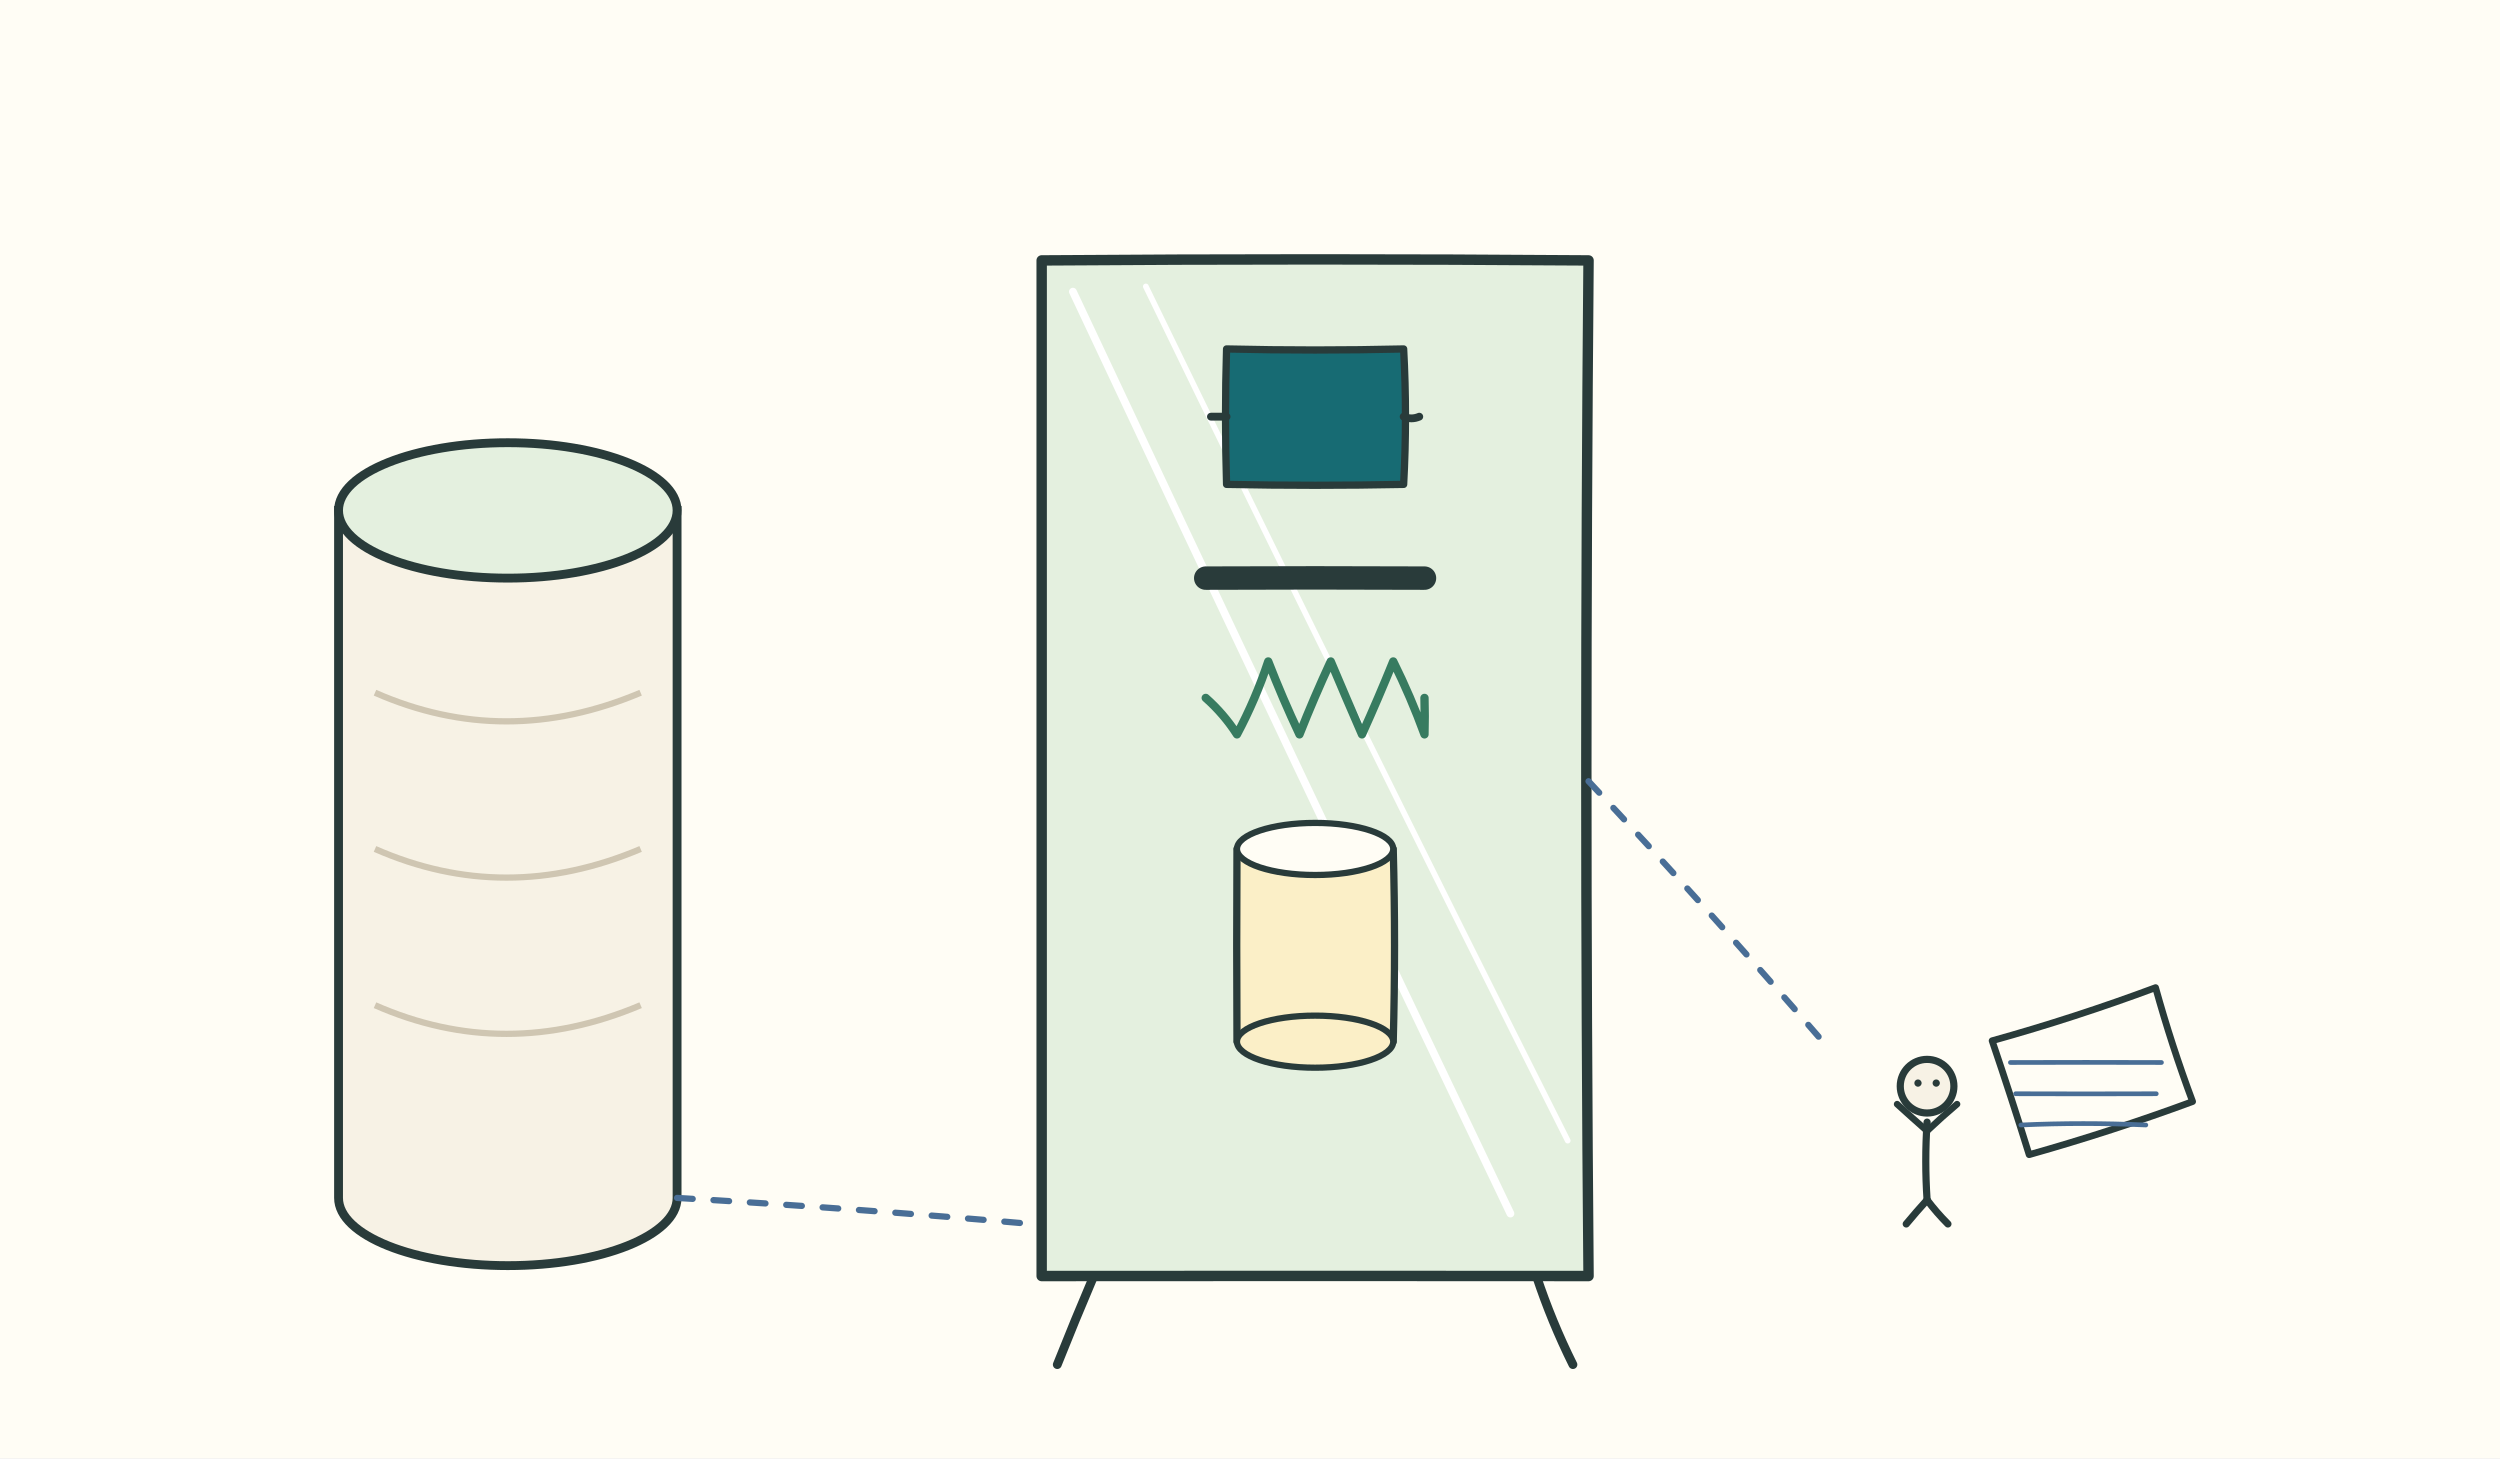
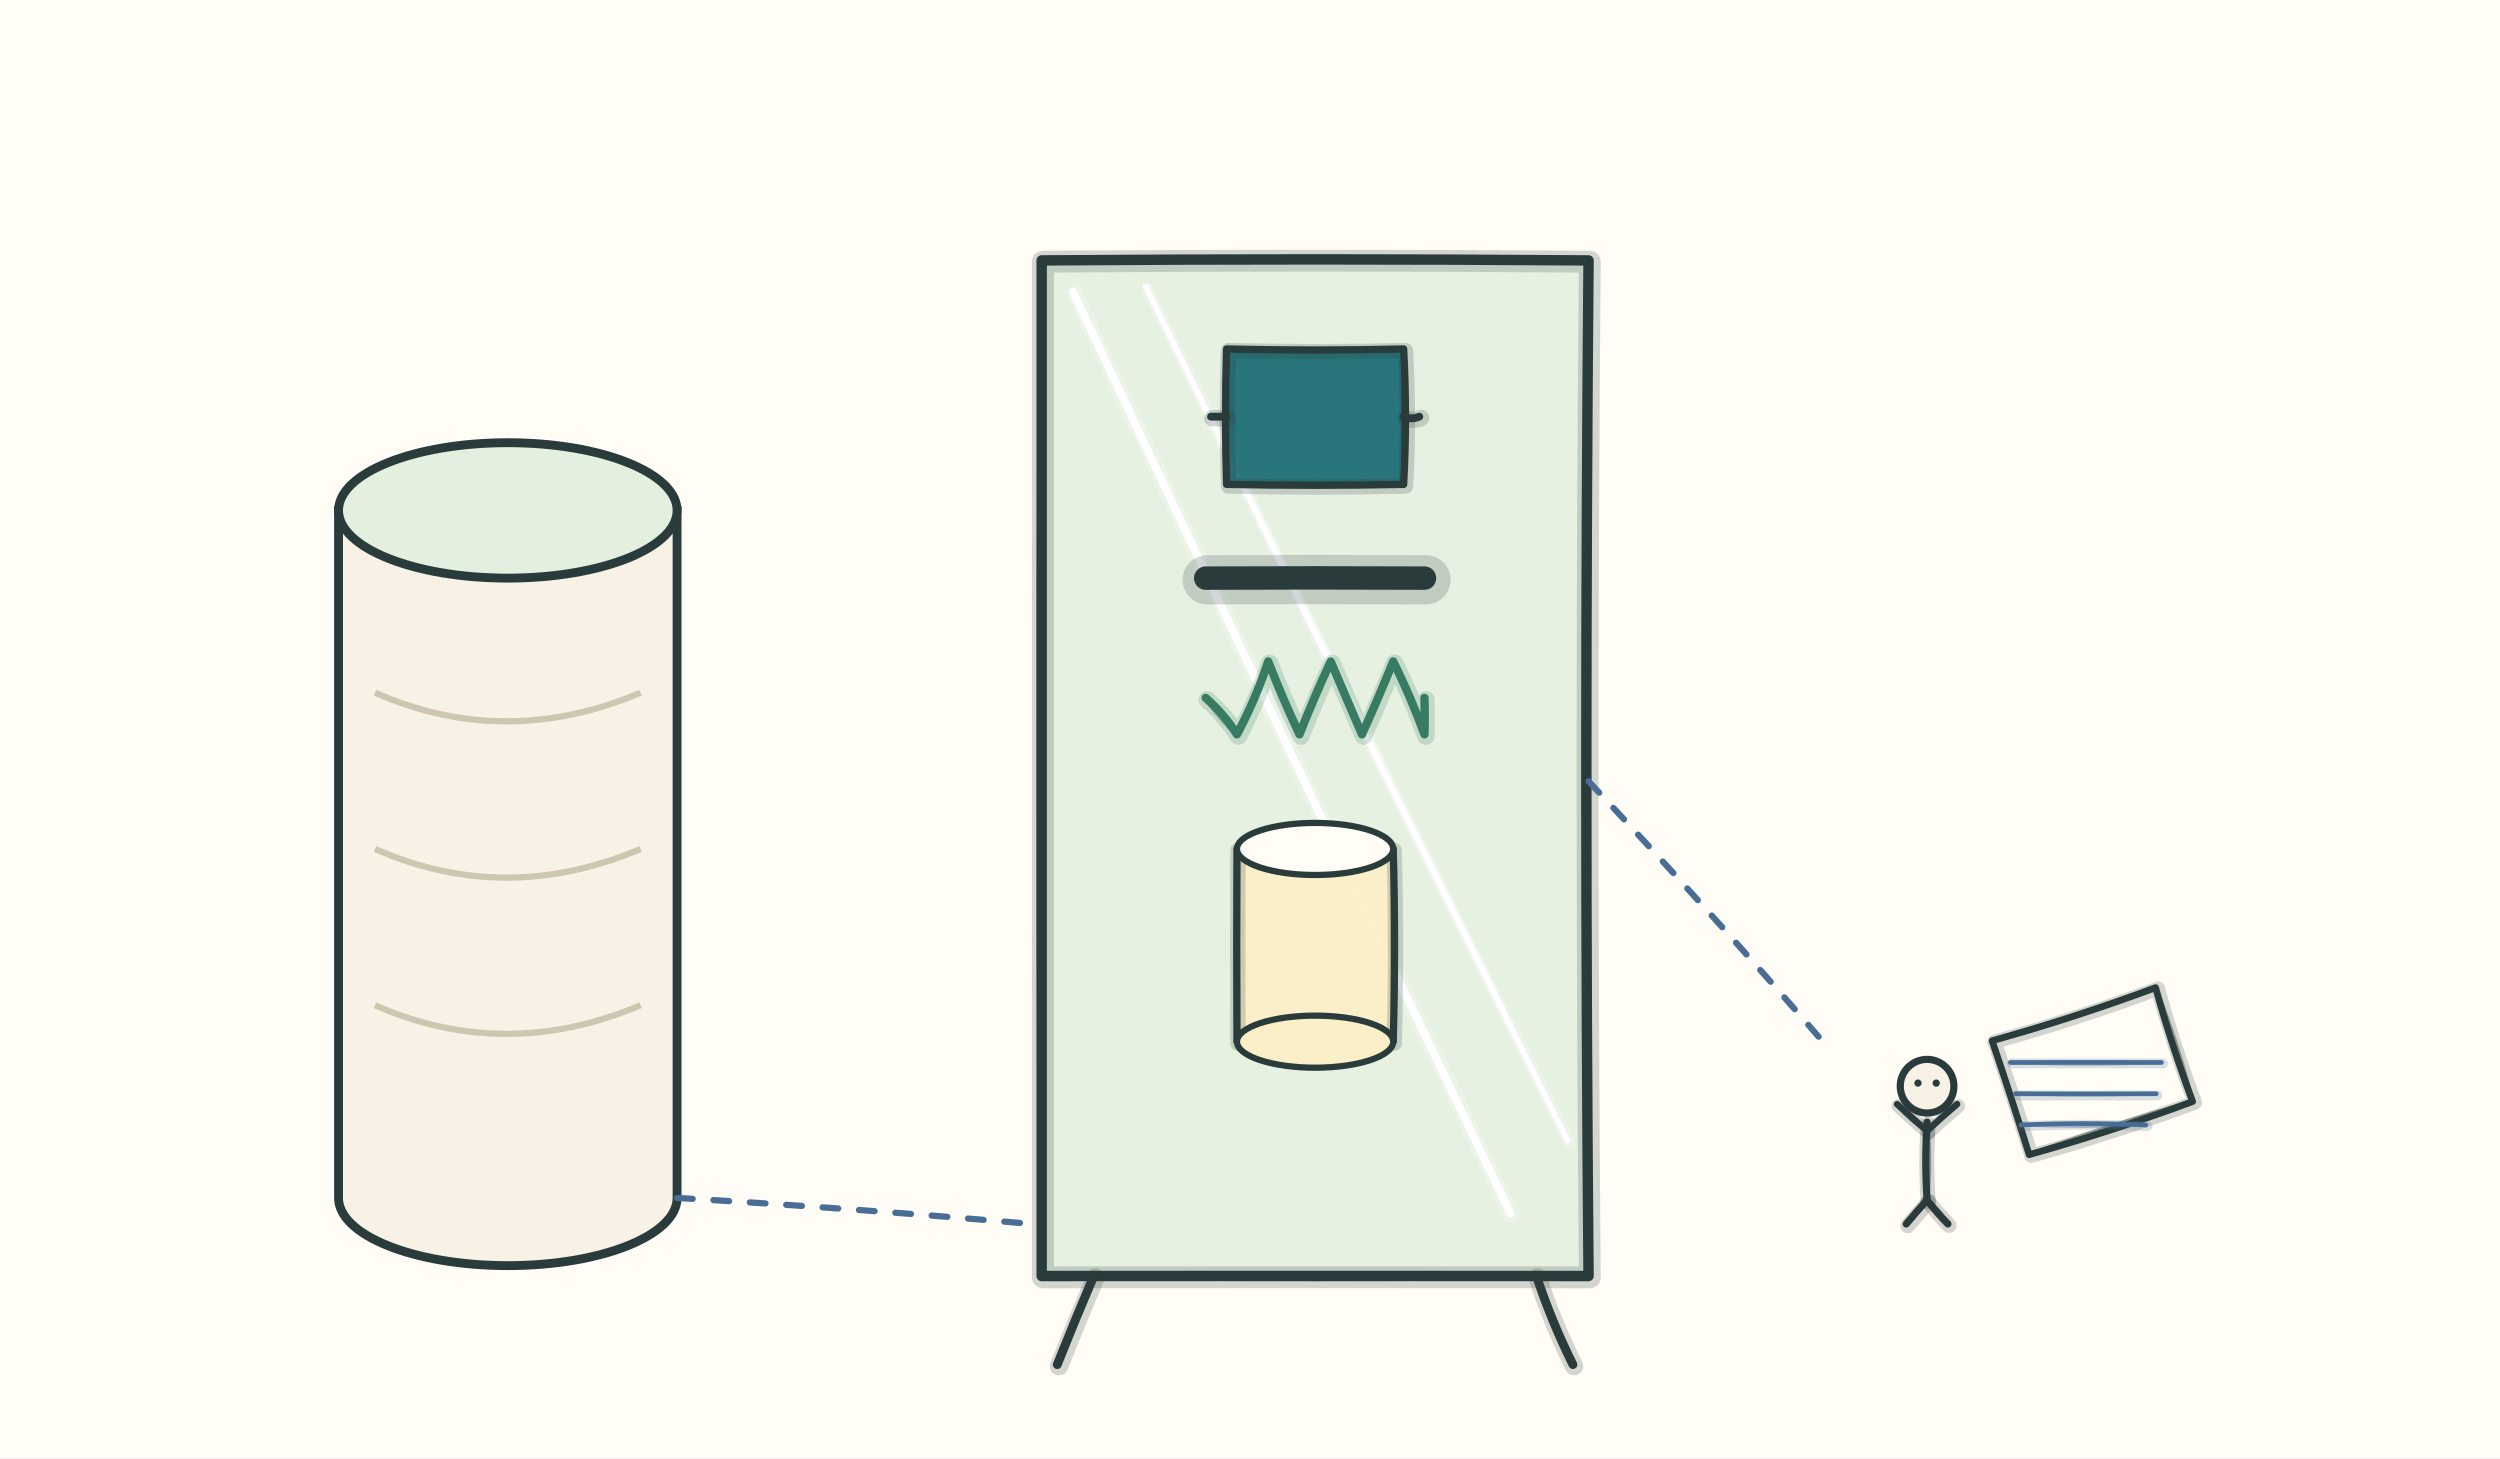
<svg xmlns="http://www.w3.org/2000/svg" viewBox="0 0 960 560" role="img" aria-labelledby="title desc">
  <defs>
    <pattern id="hatch-ink" width="7.0" height="7.0" patternUnits="userSpaceOnUse" patternTransform="rotate(45)">
      <line x1="0" y1="0" x2="0" y2="7.0" stroke="#293b3a" stroke-width="1.1" />
    </pattern>
    <pattern id="hatch-blue" width="7.0" height="7.0" patternUnits="userSpaceOnUse" patternTransform="rotate(45)">
      <line x1="0" y1="0" x2="0" y2="7.0" stroke="#496e96" stroke-width="1.1" />
    </pattern>
    <pattern id="hatch-red" width="8" height="8" patternUnits="userSpaceOnUse" patternTransform="rotate(45)">
      <line x1="0" y1="0" x2="0" y2="8" stroke="#b84745" stroke-width="1.1" />
    </pattern>
  </defs>
  <rect x="0" y="0" width="960" height="560" fill="#fffdf5" />
  <path d="M 130 196 L 130 460 A 65 26 0 0 0 260 460 L 260 196 Z" fill="#f7f2e5" stroke="#293b3a" stroke-width="3.4" />
  <ellipse cx="195.0" cy="196" rx="65" ry="26" fill="#e4f0df" stroke="#293b3a" stroke-width="3.4" />
  <path d="M 144 266 q 50 22 102 0" fill="none" stroke="#cfc6b2" stroke-width="2.4" />
  <path d="M 144 326 q 50 22 102 0" fill="none" stroke="#cfc6b2" stroke-width="2.4" />
  <path d="M 144 386 q 50 22 102 0" fill="none" stroke="#cfc6b2" stroke-width="2.4" />
-   <path d="M 400.0 100.0 Q 505.0 99.2 610.0 100.0 Q 608.3 295.0 610.0 490.0 Q 505.0 489.9 400.0 490.0 Q 400.0 295.0 400.0 100.0" fill="#e4f0df" stroke="#293b3a" stroke-width="4" stroke-linecap="round" stroke-linejoin="round" />
+   <path d="M 400.0 100.0 Q 505.0 99.2 610.0 100.0 Q 608.3 295.0 610.0 490.0 Q 505.0 489.9 400.0 490.0 Q 400.0 295.0 400.0 100.0" fill="#e4f0df" opacity="0.45" transform="translate(-0.05 0.16)" />
+   <path d="M 400.0 100.0 Q 505.0 99.2 610.0 100.0 Q 608.3 295.0 610.0 490.0 Q 505.0 489.9 400.0 490.0 Q 400.0 295.0 400.0 100.0" fill="#e4f0df" opacity="0.85" />
+   <path d="M 400.0 100.0 Q 505.0 99.2 610.0 100.0 Q 608.3 295.0 610.0 490.0 Q 505.0 489.9 400.0 490.0 Q 400.0 295.0 400.0 100.0" fill="none" stroke="#293b3a" stroke-width="8.4" stroke-opacity="0.2" stroke-linecap="round" stroke-linejoin="round" transform="translate(0.48 0.49)" />
+   <path d="M 400.0 100.0 Q 505.0 98.2 610.0 100.0 Q 609.3 295.0 610.0 490.0 Q 505.0 491.6 400.0 490.0 Q 398.3 295.0 400.0 100.0" fill="none" stroke="#293b3a" stroke-width="2.5" stroke-opacity="0.42" stroke-linecap="round" stroke-linejoin="round" />
+   <path d="M 400.0 100.0 Q 505.0 99.2 610.0 100.0 Q 608.3 295.0 610.0 490.0 Q 505.0 489.9 400.0 490.0 Q 400.0 295.0 400.0 100.0" fill="none" stroke="#293b3a" stroke-width="4" stroke-linecap="round" stroke-linejoin="round" />
+   <path d="M 412.0 112.0 Q 495.3 289.3 580.0 466.0" fill="none" stroke="#ffffff" stroke-width="6.3" stroke-opacity="0.2" stroke-linecap="round" stroke-linejoin="round" transform="translate(0.41 0.66)" />
+   <path d="M 412.0 112.0 Q 495.5 289.2 580.0 466.0" fill="none" stroke="#ffffff" stroke-width="1.9" stroke-opacity="0.42" stroke-linecap="round" stroke-linejoin="round" />
  <path d="M 412.0 112.0 Q 495.3 289.3 580.0 466.0" fill="none" stroke="#ffffff" stroke-width="3" stroke-linecap="round" stroke-linejoin="round" />
+   <path d="M 440.0 110.0 Q 519.8 274.6 602.0 438.0" fill="none" stroke="#ffffff" stroke-width="4.6" stroke-opacity="0.2" stroke-linecap="round" stroke-linejoin="round" transform="translate(0.52 0.71)" />
+   <path d="M 440.0 110.0 Q 522.3 273.4 602.0 438.0" fill="none" stroke="#ffffff" stroke-width="1.4" stroke-opacity="0.42" stroke-linecap="round" stroke-linejoin="round" />
  <path d="M 440.0 110.0 Q 519.8 274.6 602.0 438.0" fill="none" stroke="#ffffff" stroke-width="2.2" stroke-linecap="round" stroke-linejoin="round" />
-   <path d="M 471.0 134.0 Q 505.0 134.8 539.0 134.0 Q 540.4 160.0 539.0 186.0 Q 505.0 186.7 471.0 186.0 Q 470.2 160.0 471.0 134.0" fill="#176b73" stroke="#293b3a" stroke-width="2.8" stroke-linecap="round" stroke-linejoin="round" />
+   <path d="M 471.0 134.0 Q 505.0 134.8 539.0 134.0 Q 540.4 160.0 539.0 186.0 Q 505.0 186.7 471.0 186.0 Q 470.2 160.0 471.0 134.0" fill="#176b73" opacity="0.45" transform="translate(0.28 -0.03)" />
+   <path d="M 471.0 134.0 Q 505.0 134.8 539.0 134.0 Q 540.4 160.0 539.0 186.0 Q 505.0 186.7 471.0 186.0 Q 470.2 160.0 471.0 134.0" fill="#176b73" opacity="0.85" />
+   <path d="M 471.0 134.0 Q 505.0 134.8 539.0 134.0 Q 540.4 160.0 539.0 186.0 Q 505.0 186.7 471.0 186.0 Q 470.2 160.0 471.0 134.0" fill="none" stroke="#293b3a" stroke-width="5.9" stroke-opacity="0.2" stroke-linecap="round" stroke-linejoin="round" transform="translate(0.72 0.64)" />
+   <path d="M 471.0 134.0 Q 505.0 135.3 539.0 134.0 Q 538.9 160.0 539.0 186.0 Q 505.0 186.0 471.0 186.0 Q 471.0 160.0 471.0 134.0" fill="none" stroke="#293b3a" stroke-width="1.7" stroke-opacity="0.42" stroke-linecap="round" stroke-linejoin="round" />
+   <path d="M 471.0 134.0 Q 505.0 134.8 539.0 134.0 Q 540.4 160.0 539.0 186.0 Q 505.0 186.7 471.0 186.0 Q 470.2 160.0 471.0 134.0" fill="none" stroke="#293b3a" stroke-width="2.8" stroke-linecap="round" stroke-linejoin="round" />
+   <path d="M 465.0 160.0 Q 468.0 160.0 471.0 160.0" fill="none" stroke="#293b3a" stroke-width="6.3" stroke-opacity="0.2" stroke-linecap="round" stroke-linejoin="round" transform="translate(0.48 0.59)" />
+   <path d="M 465.0 160.0 Q 468.0 159.4 471.0 160.0" fill="none" stroke="#293b3a" stroke-width="1.9" stroke-opacity="0.42" stroke-linecap="round" stroke-linejoin="round" />
  <path d="M 465.0 160.0 Q 468.0 160.0 471.0 160.0" fill="none" stroke="#293b3a" stroke-width="3" stroke-linecap="round" stroke-linejoin="round" />
+   <path d="M 539.0 160.0 Q 542.0 161.3 545.0 160.0" fill="none" stroke="#293b3a" stroke-width="6.3" stroke-opacity="0.2" stroke-linecap="round" stroke-linejoin="round" transform="translate(0.70 0.51)" />
+   <path d="M 539.0 160.0 Q 542.0 160.1 545.0 160.0" fill="none" stroke="#293b3a" stroke-width="1.9" stroke-opacity="0.42" stroke-linecap="round" stroke-linejoin="round" />
  <path d="M 539.0 160.0 Q 542.0 161.3 545.0 160.0" fill="none" stroke="#293b3a" stroke-width="3" stroke-linecap="round" stroke-linejoin="round" />
+   <path d="M 463.0 222.0 Q 505.0 221.8 547.0 222.0" fill="none" stroke="#293b3a" stroke-width="18.9" stroke-opacity="0.2" stroke-linecap="round" stroke-linejoin="round" transform="translate(0.57 0.65)" />
+   <path d="M 463.0 222.0 Q 505.0 221.6 547.0 222.0" fill="none" stroke="#293b3a" stroke-width="5.6" stroke-opacity="0.42" stroke-linecap="round" stroke-linejoin="round" />
  <path d="M 463.0 222.0 Q 505.0 221.8 547.0 222.0" fill="none" stroke="#293b3a" stroke-width="9" stroke-linecap="round" stroke-linejoin="round" />
+   <path d="M 463.0 268.0 Q 470.0 274.2 475.0 282.0 Q 482.2 268.5 487.0 254.0 Q 492.5 268.2 499.0 282.0 Q 504.6 267.8 511.0 254.0 Q 516.9 268.0 523.0 282.0 Q 529.3 268.1 535.0 254.0 Q 541.8 267.7 547.0 282.0 Q 547.2 275.0 547.0 268.0" fill="none" stroke="#377b60" stroke-width="6.7" stroke-opacity="0.2" stroke-linecap="round" stroke-linejoin="round" transform="translate(0.54 0.69)" />
+   <path d="M 463.0 268.0 Q 468.2 275.6 475.0 282.0 Q 481.9 268.4 487.0 254.0 Q 492.7 268.1 499.0 282.0 Q 504.4 267.7 511.0 254.0 Q 517.9 267.6 523.0 282.0 Q 529.6 268.3 535.0 254.0 Q 541.2 267.9 547.0 282.0 Q 548.3 275.0 547.0 268.0" fill="none" stroke="#377b60" stroke-width="2.0" stroke-opacity="0.42" stroke-linecap="round" stroke-linejoin="round" />
  <path d="M 463.0 268.0 Q 470.0 274.2 475.0 282.0 Q 482.2 268.5 487.0 254.0 Q 492.5 268.2 499.0 282.0 Q 504.6 267.8 511.0 254.0 Q 516.9 268.0 523.0 282.0 Q 529.3 268.1 535.0 254.0 Q 541.8 267.7 547.0 282.0 Q 547.2 275.0 547.0 268.0" fill="none" stroke="#377b60" stroke-width="3.2" stroke-linecap="round" stroke-linejoin="round" />
-   <path d="M 475.0 326.0 Q 505.0 325.4 535.0 326.0 Q 536.0 363.0 535.0 400.0 Q 505.0 399.6 475.0 400.0 Q 474.8 363.0 475.0 326.0" fill="#fbefc7" stroke="#293b3a" stroke-width="2.8" stroke-linecap="round" stroke-linejoin="round" />
+   <path d="M 475.0 326.0 Q 505.0 325.4 535.0 326.0 Q 536.0 363.0 535.0 400.0 Q 505.0 399.6 475.0 400.0 Q 474.8 363.0 475.0 326.0" fill="#fbefc7" opacity="0.45" transform="translate(-0.10 -0.75)" />
+   <path d="M 475.0 326.0 Q 505.0 325.4 535.0 326.0 Q 536.0 363.0 535.0 400.0 Q 505.0 399.6 475.0 400.0 Q 474.8 363.0 475.0 326.0" fill="#fbefc7" opacity="0.85" />
+   <path d="M 475.0 326.0 Q 505.0 325.4 535.0 326.0 Q 536.0 363.0 535.0 400.0 Q 505.0 399.6 475.0 400.0 Q 474.8 363.0 475.0 326.0" fill="none" stroke="#293b3a" stroke-width="5.9" stroke-opacity="0.2" stroke-linecap="round" stroke-linejoin="round" transform="translate(0.38 0.60)" />
+   <path d="M 475.0 326.0 Q 505.0 327.5 535.0 326.0 Q 534.7 363.0 535.0 400.0 Q 505.0 401.2 475.0 400.0 Q 474.9 363.0 475.0 326.0" fill="none" stroke="#293b3a" stroke-width="1.7" stroke-opacity="0.42" stroke-linecap="round" stroke-linejoin="round" />
+   <path d="M 475.0 326.0 Q 505.0 325.4 535.0 326.0 Q 536.0 363.0 535.0 400.0 Q 505.0 399.6 475.0 400.0 Q 474.8 363.0 475.0 326.0" fill="none" stroke="#293b3a" stroke-width="2.8" stroke-linecap="round" stroke-linejoin="round" />
  <ellipse cx="505.0" cy="326" rx="30" ry="10" fill="#fffdf5" stroke="#293b3a" stroke-width="2.4" />
  <ellipse cx="505.0" cy="400" rx="30" ry="10" fill="#fbefc7" stroke="#293b3a" stroke-width="2.4" />
+   <path d="M 420.0 490.0 Q 412.8 506.9 406.0 524.0" fill="none" stroke="#293b3a" stroke-width="7.1" stroke-opacity="0.2" stroke-linecap="round" stroke-linejoin="round" transform="translate(0.65 0.59)" />
+   <path d="M 420.0 490.0 Q 413.0 507.0 406.0 524.0" fill="none" stroke="#293b3a" stroke-width="2.1" stroke-opacity="0.42" stroke-linecap="round" stroke-linejoin="round" />
  <path d="M 420.0 490.0 Q 412.8 506.9 406.0 524.0" fill="none" stroke="#293b3a" stroke-width="3.4" stroke-linecap="round" stroke-linejoin="round" />
+   <path d="M 590.0 490.0 Q 595.8 507.5 604.0 524.0" fill="none" stroke="#293b3a" stroke-width="7.1" stroke-opacity="0.2" stroke-linecap="round" stroke-linejoin="round" transform="translate(0.42 0.57)" />
+   <path d="M 590.0 490.0 Q 596.3 507.3 604.0 524.0" fill="none" stroke="#293b3a" stroke-width="2.1" stroke-opacity="0.42" stroke-linecap="round" stroke-linejoin="round" />
  <path d="M 590.0 490.0 Q 595.8 507.5 604.0 524.0" fill="none" stroke="#293b3a" stroke-width="3.4" stroke-linecap="round" stroke-linejoin="round" />
  <path d="M 260.0 460.0 Q 328.1 464.0 396.0 470.0" fill="none" stroke="#496e96" stroke-width="2.4" stroke-linecap="round" stroke-linejoin="round" stroke-dasharray="6 8" />
  <circle cx="740.0" cy="417.1" r="10.3" fill="#f7f2e5" stroke="#293b3a" stroke-width="2.76" />
  <circle cx="736.5" cy="415.9" r="1.4" fill="#293b3a" />
  <circle cx="743.5" cy="415.9" r="1.4" fill="#293b3a" />
+   <path d="M 740.0 460.8 Q 739.0 445.9 740.0 430.9" fill="none" stroke="#293b3a" stroke-width="5.8" stroke-opacity="0.2" stroke-linecap="round" stroke-linejoin="round" transform="translate(0.42 0.63)" />
+   <path d="M 740.0 460.8 Q 741.5 445.9 740.0 430.9" fill="none" stroke="#293b3a" stroke-width="1.7" stroke-opacity="0.42" stroke-linecap="round" stroke-linejoin="round" />
  <path d="M 740.0 460.8 Q 739.0 445.9 740.0 430.9" fill="none" stroke="#293b3a" stroke-width="2.76" stroke-linecap="round" stroke-linejoin="round" />
+   <path d="M 740.0 434.3 Q 745.6 429.0 751.5 424.0" fill="none" stroke="#293b3a" stroke-width="5.3" stroke-opacity="0.2" stroke-linecap="round" stroke-linejoin="round" transform="translate(0.45 0.72)" />
+   <path d="M 740.0 434.3 Q 745.4 428.8 751.5 424.0" fill="none" stroke="#293b3a" stroke-width="1.6" stroke-opacity="0.42" stroke-linecap="round" stroke-linejoin="round" />
  <path d="M 740.0 434.3 Q 745.6 429.0 751.5 424.0" fill="none" stroke="#293b3a" stroke-width="2.53" stroke-linecap="round" stroke-linejoin="round" />
+   <path d="M 740.0 434.3 Q 734.2 429.2 728.5 424.0" fill="none" stroke="#293b3a" stroke-width="5.3" stroke-opacity="0.2" stroke-linecap="round" stroke-linejoin="round" transform="translate(0.47 0.69)" />
+   <path d="M 740.0 434.3 Q 733.3 430.3 728.5 424.0" fill="none" stroke="#293b3a" stroke-width="1.6" stroke-opacity="0.42" stroke-linecap="round" stroke-linejoin="round" />
  <path d="M 740.0 434.3 Q 734.2 429.2 728.5 424.0" fill="none" stroke="#293b3a" stroke-width="2.53" stroke-linecap="round" stroke-linejoin="round" />
+   <path d="M 740.0 460.8 Q 743.7 465.7 748.0 470.0" fill="none" stroke="#293b3a" stroke-width="5.8" stroke-opacity="0.2" stroke-linecap="round" stroke-linejoin="round" transform="translate(0.45 0.54)" />
+   <path d="M 740.0 460.8 Q 744.8 464.7 748.0 470.0" fill="none" stroke="#293b3a" stroke-width="1.7" stroke-opacity="0.42" stroke-linecap="round" stroke-linejoin="round" />
  <path d="M 740.0 460.8 Q 743.7 465.7 748.0 470.0" fill="none" stroke="#293b3a" stroke-width="2.76" stroke-linecap="round" stroke-linejoin="round" />
+   <path d="M 740.0 460.8 Q 735.9 465.3 732.0 470.0" fill="none" stroke="#293b3a" stroke-width="5.8" stroke-opacity="0.2" stroke-linecap="round" stroke-linejoin="round" transform="translate(0.59 0.68)" />
+   <path d="M 740.0 460.8 Q 735.7 465.1 732.0 470.0" fill="none" stroke="#293b3a" stroke-width="1.7" stroke-opacity="0.42" stroke-linecap="round" stroke-linejoin="round" />
  <path d="M 740.0 460.8 Q 735.9 465.3 732.0 470.0" fill="none" stroke="#293b3a" stroke-width="2.76" stroke-linecap="round" stroke-linejoin="round" />
  <g transform="rotate(-18 780 420)">
-     <path d="M 772.0 396.0 Q 805.0 397.4 838.0 396.0 Q 837.0 419.0 838.0 442.0 Q 805.0 443.3 772.0 442.0 Q 772.3 419.0 772.0 396.0" fill="#fffdf5" stroke="#293b3a" stroke-width="2.6" stroke-linecap="round" stroke-linejoin="round" />
+     <path d="M 772.0 396.0 Q 805.0 397.4 838.0 396.0 Q 837.0 419.0 838.0 442.0 Q 805.0 443.3 772.0 442.0 Q 772.3 419.0 772.0 396.0" fill="#fffdf5" opacity="0.45" transform="translate(0.47 0.07)" />
+     <path d="M 772.0 396.0 Q 805.0 397.4 838.0 396.0 Q 837.0 419.0 838.0 442.0 Q 805.0 443.3 772.0 442.0 Q 772.3 419.0 772.0 396.0" fill="#fffdf5" opacity="0.85" />
+     <path d="M 772.0 396.0 Q 805.0 397.4 838.0 396.0 Q 837.0 419.0 838.0 442.0 Q 805.0 443.3 772.0 442.0 Q 772.3 419.0 772.0 396.0" fill="none" stroke="#293b3a" stroke-width="5.5" stroke-opacity="0.2" stroke-linecap="round" stroke-linejoin="round" transform="translate(0.71 0.65)" />
+     <path d="M 772.0 396.0 Q 805.0 397.2 838.0 396.0 Q 839.5 419.0 838.0 442.0 Q 805.0 440.7 772.0 442.0 Q 772.8 419.0 772.0 396.0" fill="none" stroke="#293b3a" stroke-width="1.6" stroke-opacity="0.42" stroke-linecap="round" stroke-linejoin="round" />
+     <path d="M 772.0 396.0 Q 805.0 397.4 838.0 396.0 Q 837.0 419.0 838.0 442.0 Q 805.0 443.3 772.0 442.0 Q 772.3 419.0 772.0 396.0" fill="none" stroke="#293b3a" stroke-width="2.6" stroke-linecap="round" stroke-linejoin="round" />
  </g>
+   <path d="M 772.0 408.0 Q 801.0 407.9 830.0 408.0" fill="none" stroke="#496e96" stroke-width="3.8" stroke-opacity="0.2" stroke-linecap="round" stroke-linejoin="round" transform="translate(0.63 0.36)" />
+   <path d="M 772.0 408.0 Q 801.0 409.4 830.0 408.0" fill="none" stroke="#496e96" stroke-width="1.1" stroke-opacity="0.42" stroke-linecap="round" stroke-linejoin="round" />
  <path d="M 772.0 408.0 Q 801.0 407.9 830.0 408.0" fill="none" stroke="#496e96" stroke-width="1.8" stroke-linecap="round" stroke-linejoin="round" />
+   <path d="M 774.0 420.0 Q 801.0 420.1 828.0 420.0" fill="none" stroke="#496e96" stroke-width="3.8" stroke-opacity="0.2" stroke-linecap="round" stroke-linejoin="round" transform="translate(0.43 0.65)" />
+   <path d="M 774.0 420.0 Q 801.0 421.1 828.0 420.0" fill="none" stroke="#496e96" stroke-width="1.1" stroke-opacity="0.42" stroke-linecap="round" stroke-linejoin="round" />
  <path d="M 774.0 420.0 Q 801.0 420.1 828.0 420.0" fill="none" stroke="#496e96" stroke-width="1.8" stroke-linecap="round" stroke-linejoin="round" />
+   <path d="M 776.0 432.0 Q 800.0 430.9 824.0 432.0" fill="none" stroke="#496e96" stroke-width="3.8" stroke-opacity="0.2" stroke-linecap="round" stroke-linejoin="round" transform="translate(0.64 0.45)" />
+   <path d="M 776.0 432.0 Q 800.0 433.1 824.0 432.0" fill="none" stroke="#496e96" stroke-width="1.1" stroke-opacity="0.42" stroke-linecap="round" stroke-linejoin="round" />
  <path d="M 776.0 432.0 Q 800.0 430.9 824.0 432.0" fill="none" stroke="#496e96" stroke-width="1.8" stroke-linecap="round" stroke-linejoin="round" />
  <path d="M 610.0 300.0 Q 656.0 349.1 700.0 400.0" fill="none" stroke="#496e96" stroke-width="2.4" stroke-linecap="round" stroke-linejoin="round" stroke-dasharray="6 8" />
</svg>
